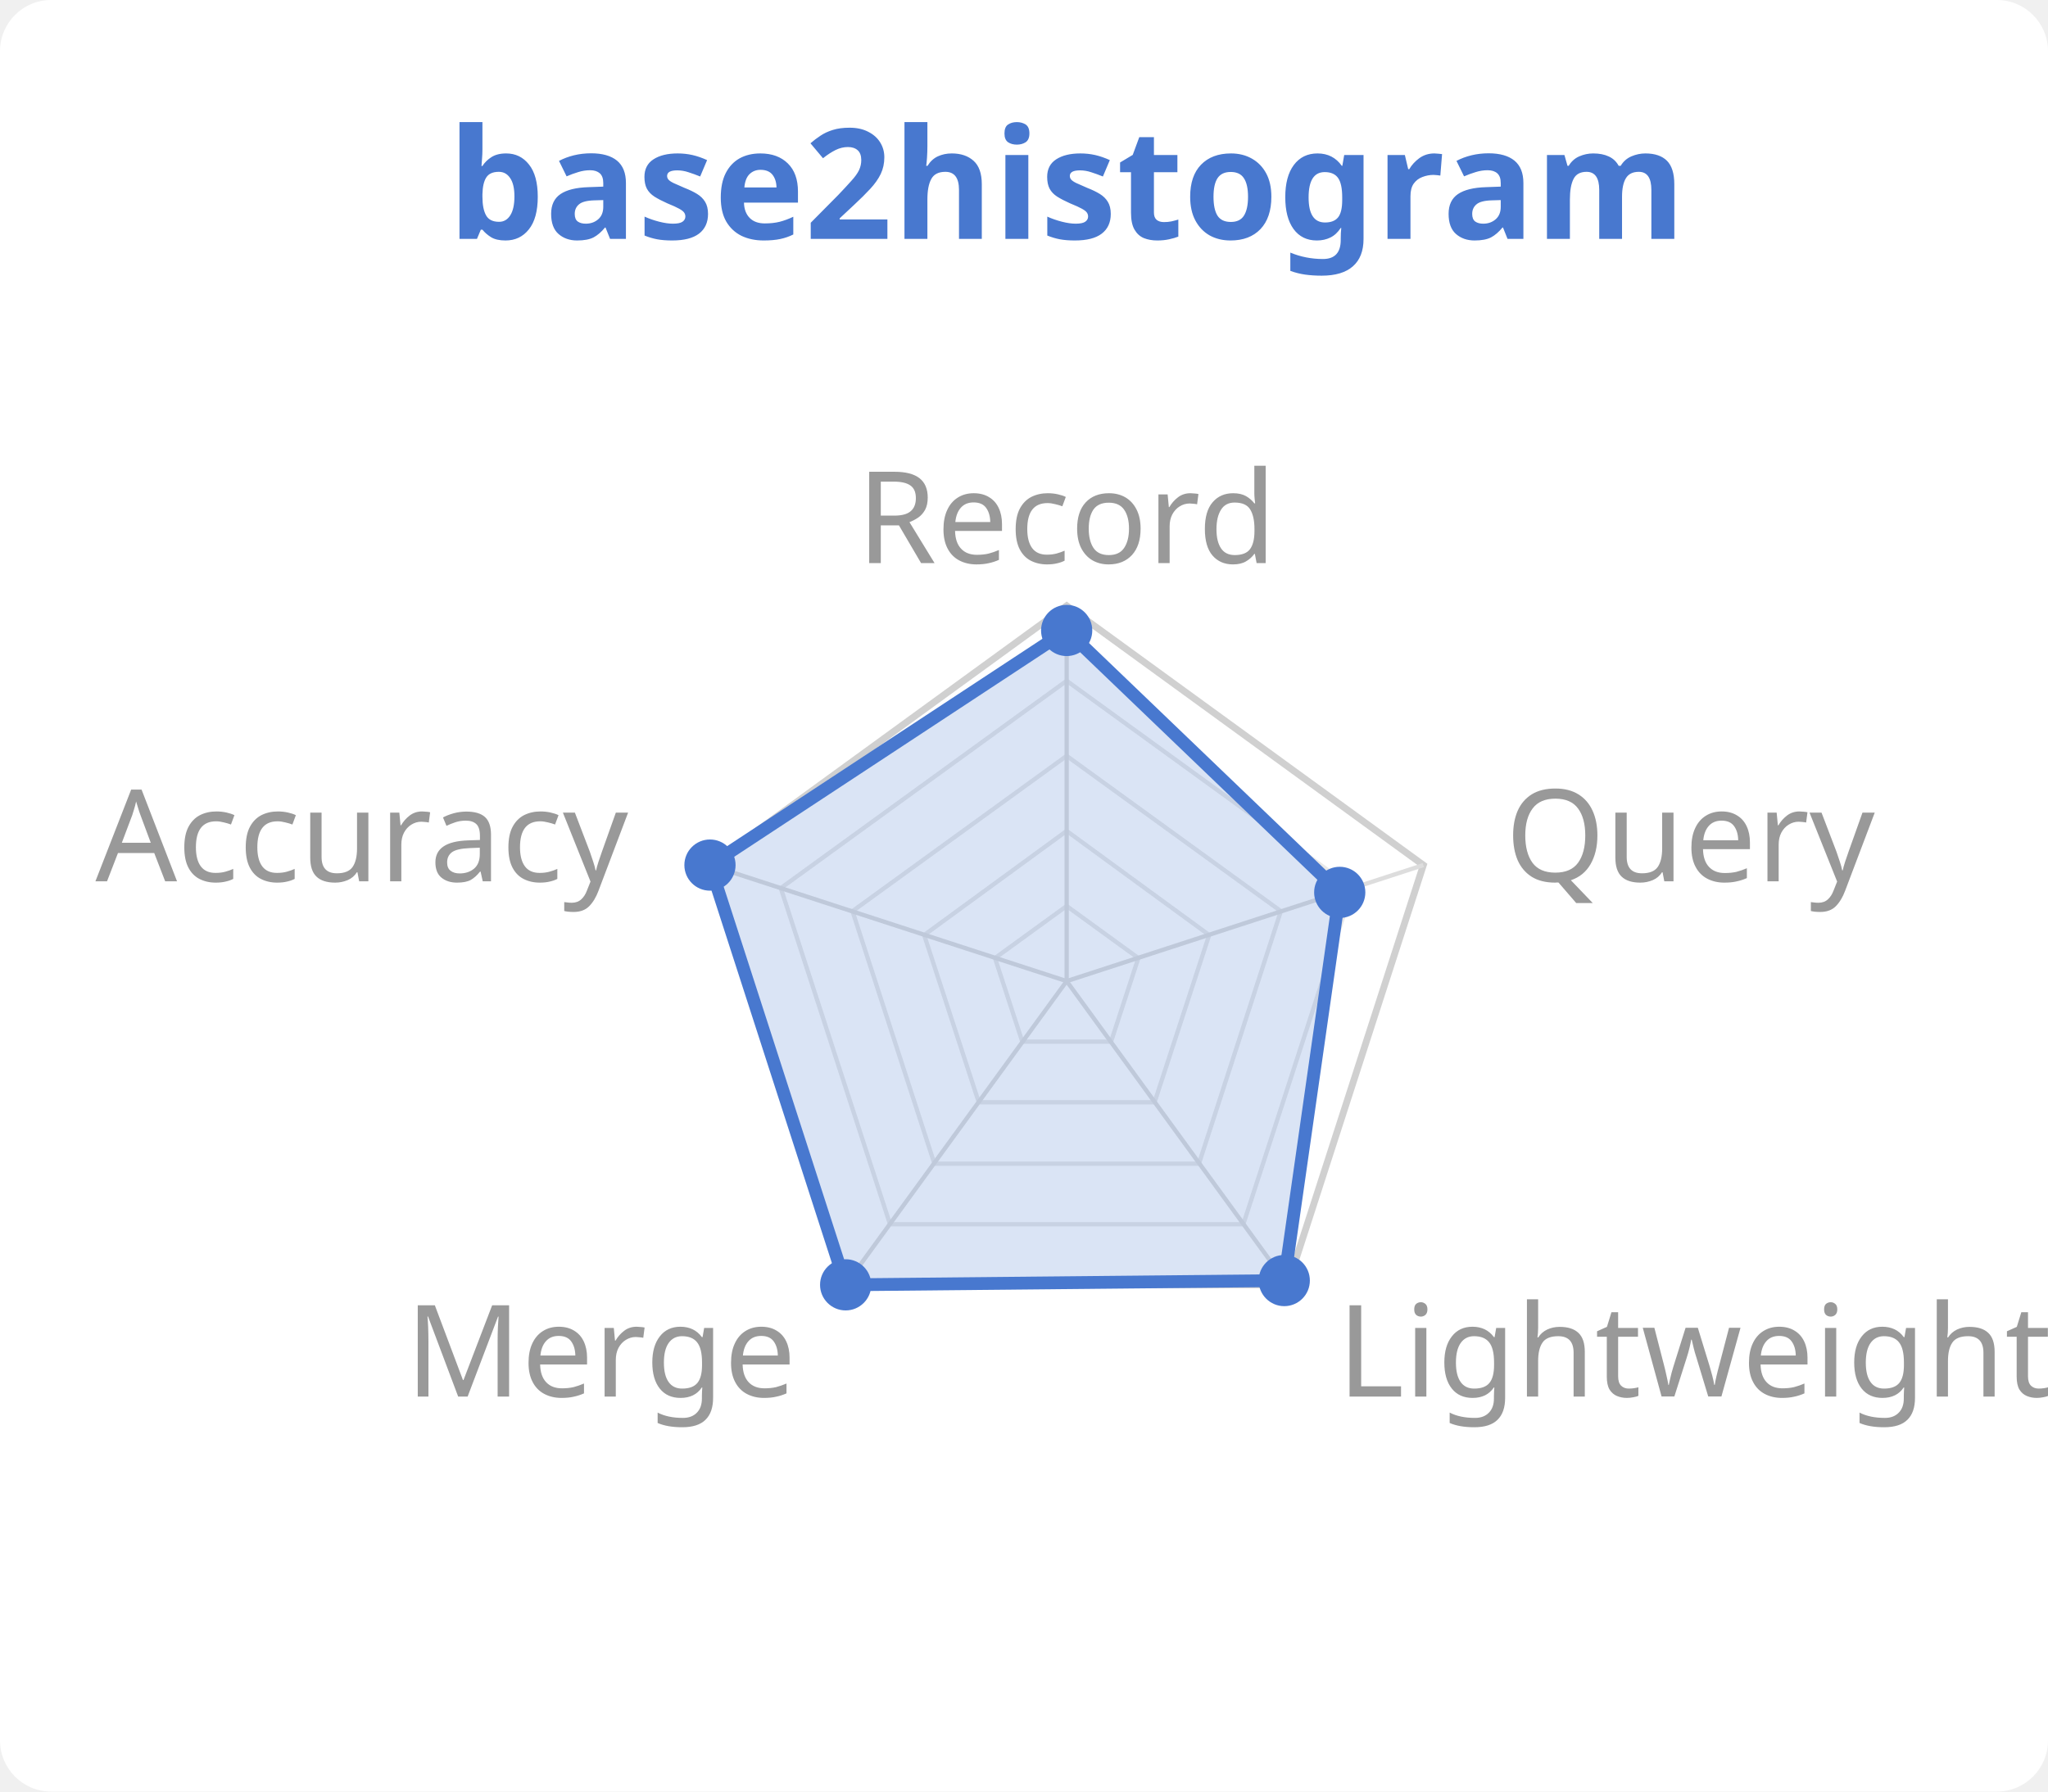
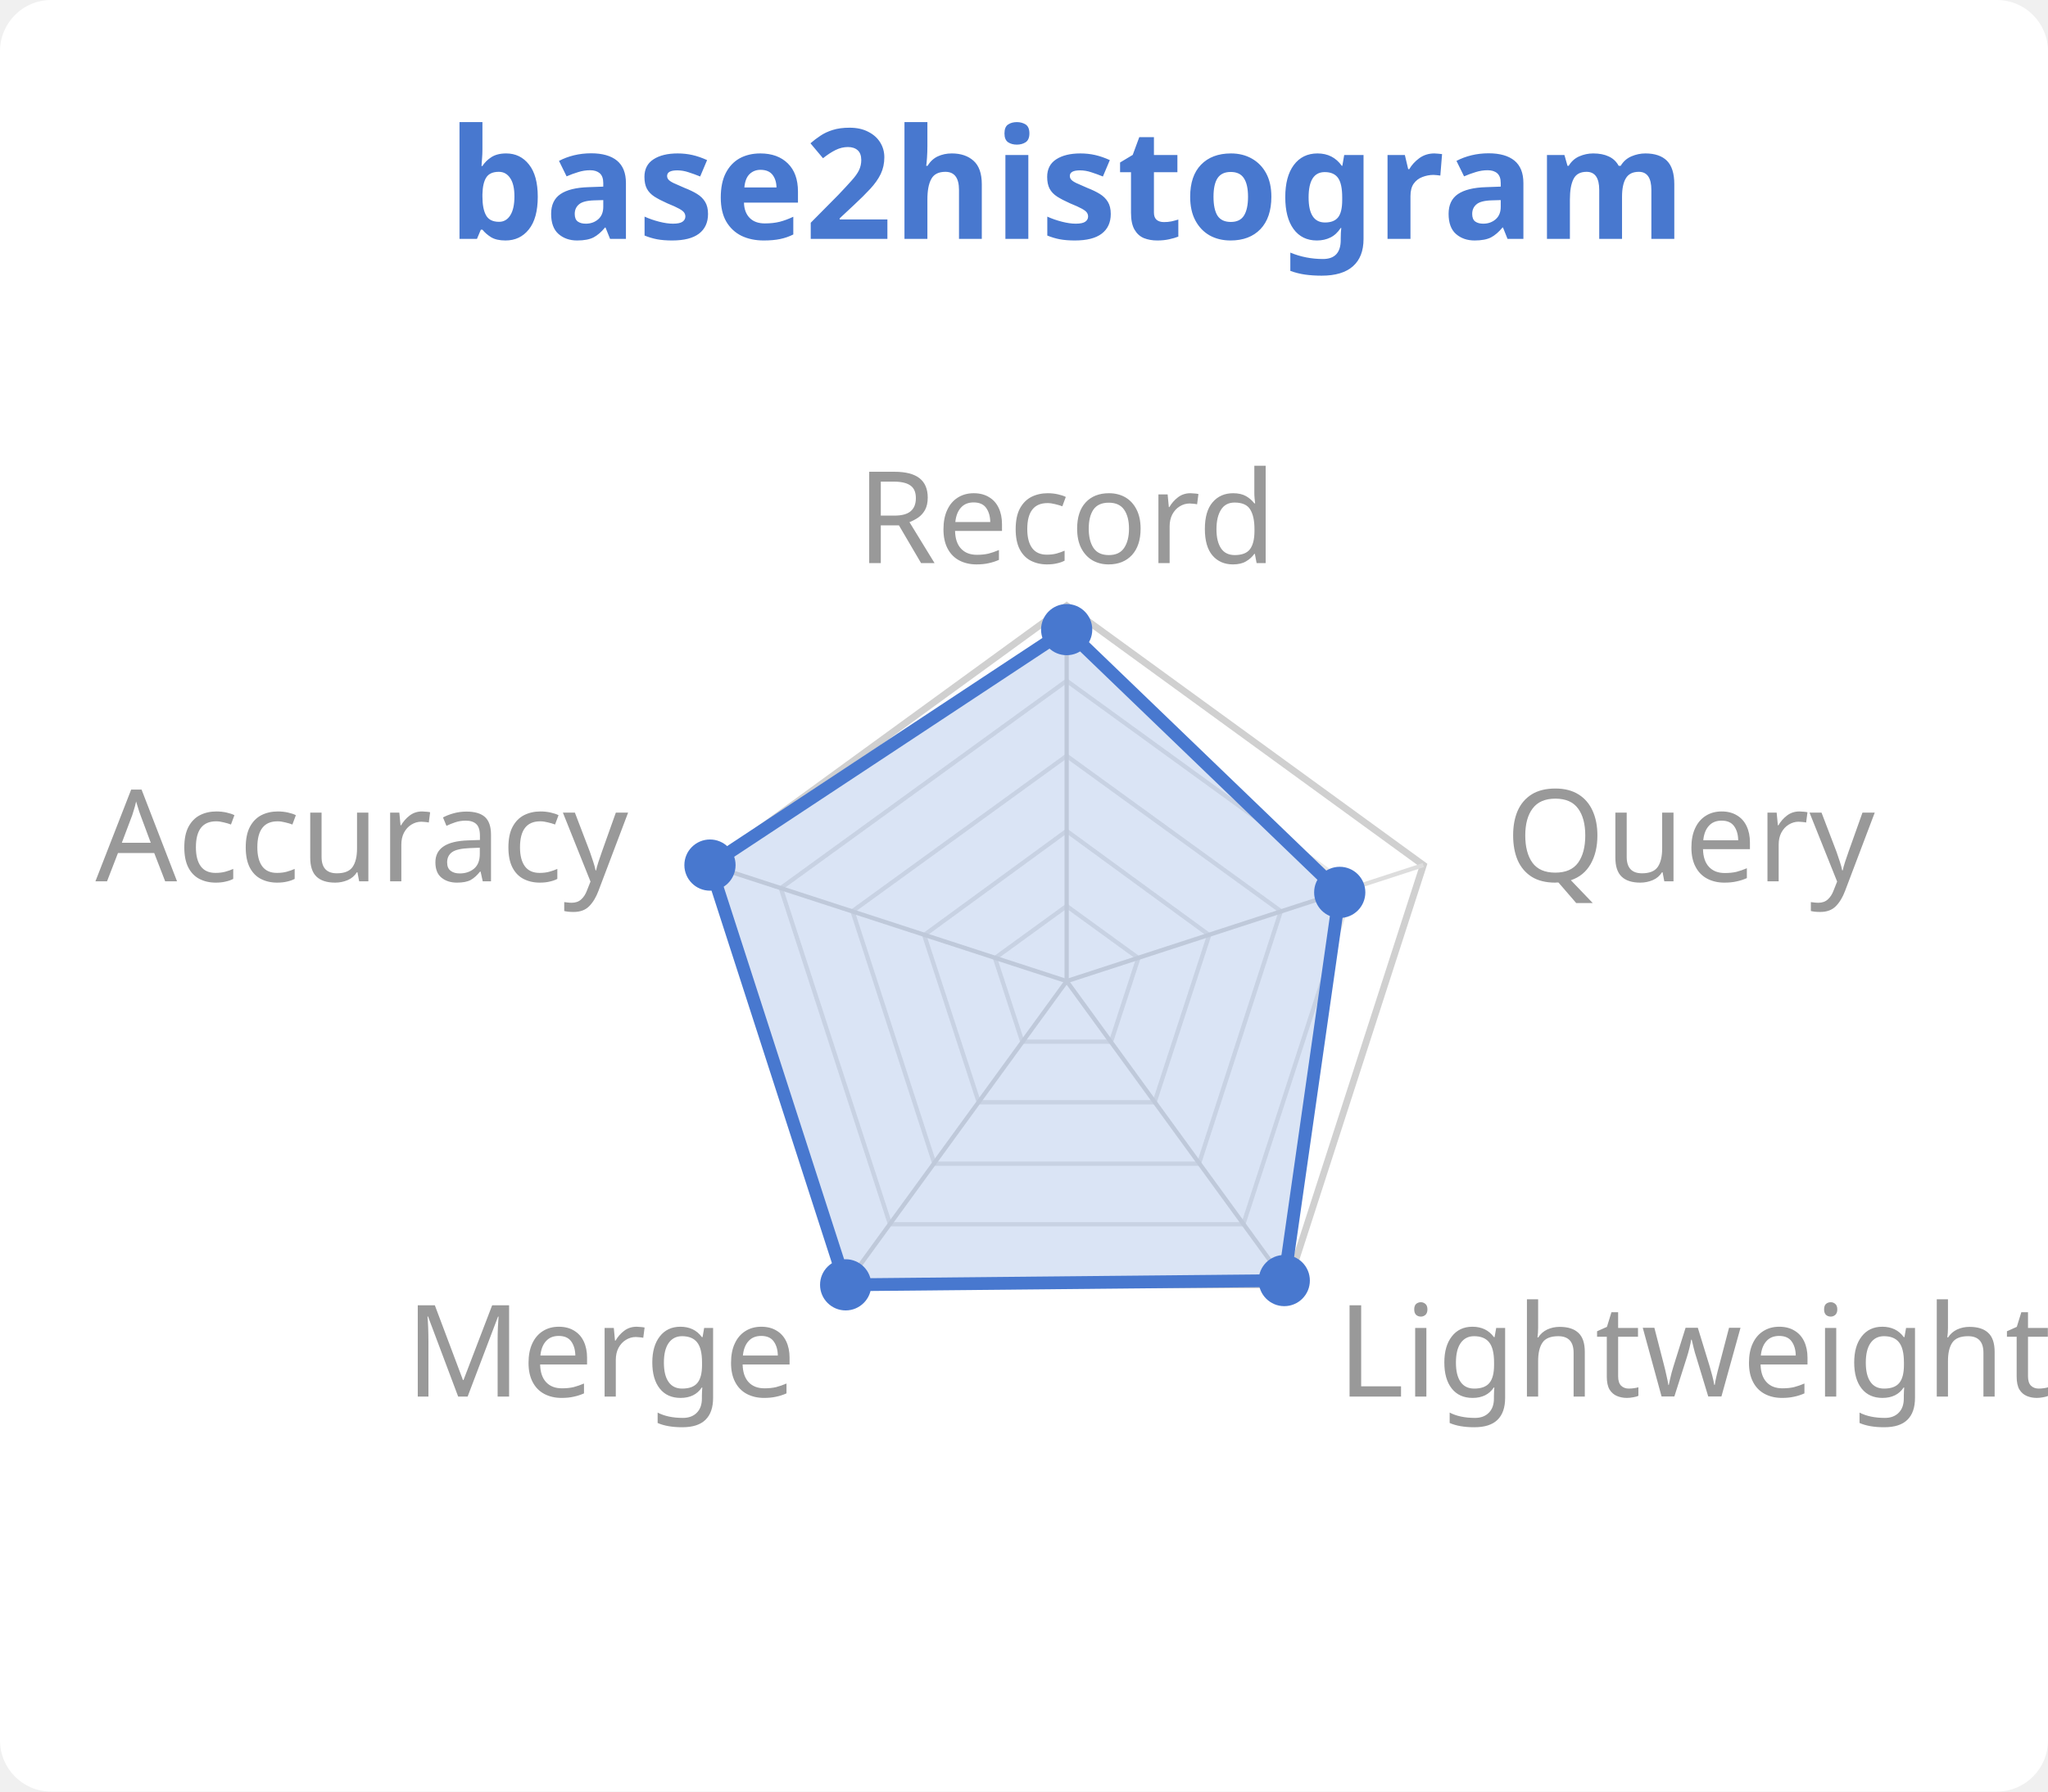
<svg xmlns="http://www.w3.org/2000/svg" viewBox="0 0 240 210" width="240" height="210">
  <rect x="0.0" y="0.0" width="240.0" height="210.0" fill="white" rx="6" />
  <text x="125.0" y="28.0" font-family="system-ui,sans-serif" font-size="18" font-weight="600" fill="#4878CF" text-anchor="middle">base2histogram</text>
  <polygon points="125.0,106.2 133.4,112.3 130.2,122.1 119.8,122.1 116.6,112.3" fill="none" stroke="#e8e8e8" stroke-width="0.5" />
  <polygon points="125.0,97.4 141.7,109.6 135.3,129.2 114.7,129.2 108.3,109.6" fill="none" stroke="#e8e8e8" stroke-width="0.5" />
  <polygon points="125.0,88.6 150.1,106.8 140.5,136.4 109.5,136.4 99.9,106.8" fill="none" stroke="#e8e8e8" stroke-width="0.5" />
  <polygon points="125.0,79.8 158.5,104.1 145.7,143.5 104.3,143.5 91.5,104.1" fill="none" stroke="#e8e8e8" stroke-width="0.5" />
  <polygon points="125.0,71.0 166.8,101.4 150.9,150.6 99.1,150.6 83.2,101.4" fill="none" stroke="#d0d0d0" stroke-width="0.8" />
  <line x1="125" y1="115" x2="125.0" y2="71.0" stroke="#ddd" stroke-width="0.5" />
  <line x1="125" y1="115" x2="166.8" y2="101.4" stroke="#ddd" stroke-width="0.5" />
  <line x1="125" y1="115" x2="150.9" y2="150.6" stroke="#ddd" stroke-width="0.5" />
  <line x1="125" y1="115" x2="99.1" y2="150.6" stroke="#ddd" stroke-width="0.5" />
  <line x1="125" y1="115" x2="83.2" y2="101.4" stroke="#ddd" stroke-width="0.5" />
  <text x="125.0" y="66.0" font-family="system-ui,sans-serif" font-size="15" fill="#999" text-anchor="middle">Record</text>
  <text x="176.4" y="103.3" font-family="system-ui,sans-serif" font-size="15" fill="#999" text-anchor="start">Query</text>
  <text x="156.7" y="163.7" font-family="system-ui,sans-serif" font-size="15" fill="#999" text-anchor="start">Lightweight</text>
  <text x="93.3" y="163.7" font-family="system-ui,sans-serif" font-size="15" fill="#999" text-anchor="end">Merge</text>
  <text x="73.6" y="103.3" font-family="system-ui,sans-serif" font-size="15" fill="#999" text-anchor="end">Accuracy</text>
-   <polygon points="125.0,73.9 157.0,104.6 150.5,150.1 99.1,150.6 83.2,101.4" fill="#4878CF" fill-opacity="0.20" stroke="#4878CF" stroke-width="1.5" />
-   <circle cx="125.0" cy="73.9" r="3" fill="#4878CF" />
+   <polygon points="125.0,73.8 157.0,104.6 150.5,150.1 99.1,150.6 83.2,101.4" fill="#4878CF" fill-opacity="0.20" stroke="#4878CF" stroke-width="1.5" />
+   <circle cx="125.0" cy="73.8" r="3" fill="#4878CF" />
  <circle cx="157.0" cy="104.6" r="3" fill="#4878CF" />
  <circle cx="150.5" cy="150.1" r="3" fill="#4878CF" />
  <circle cx="99.1" cy="150.6" r="3" fill="#4878CF" />
  <circle cx="83.2" cy="101.4" r="3" fill="#4878CF" />
</svg>
